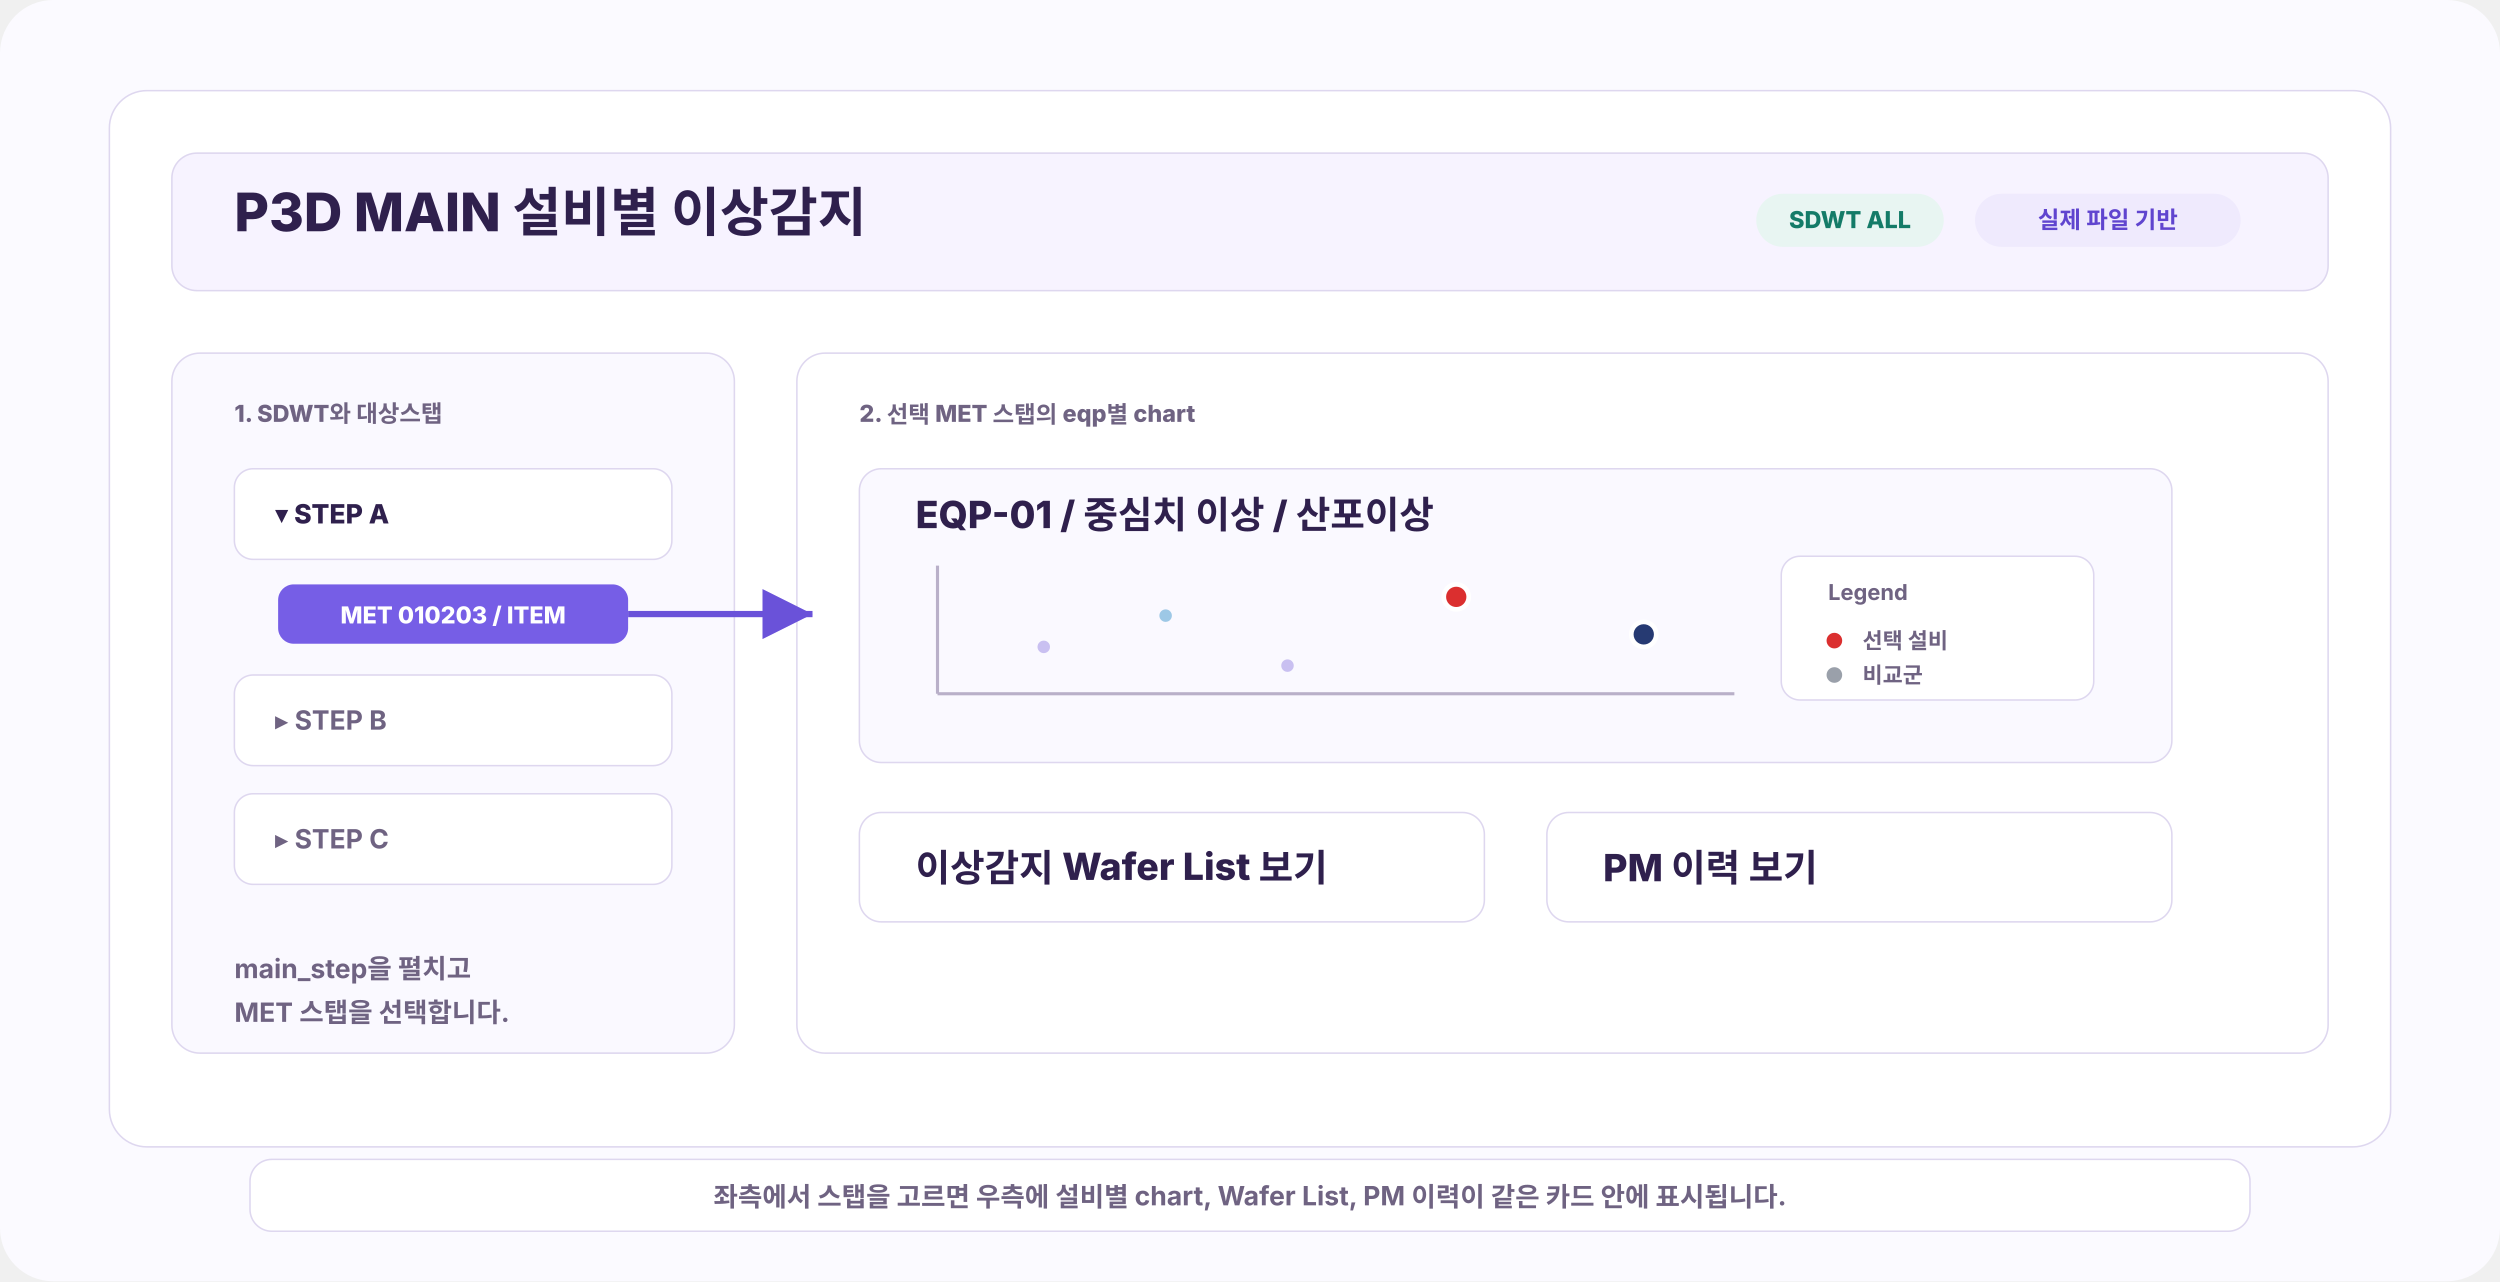
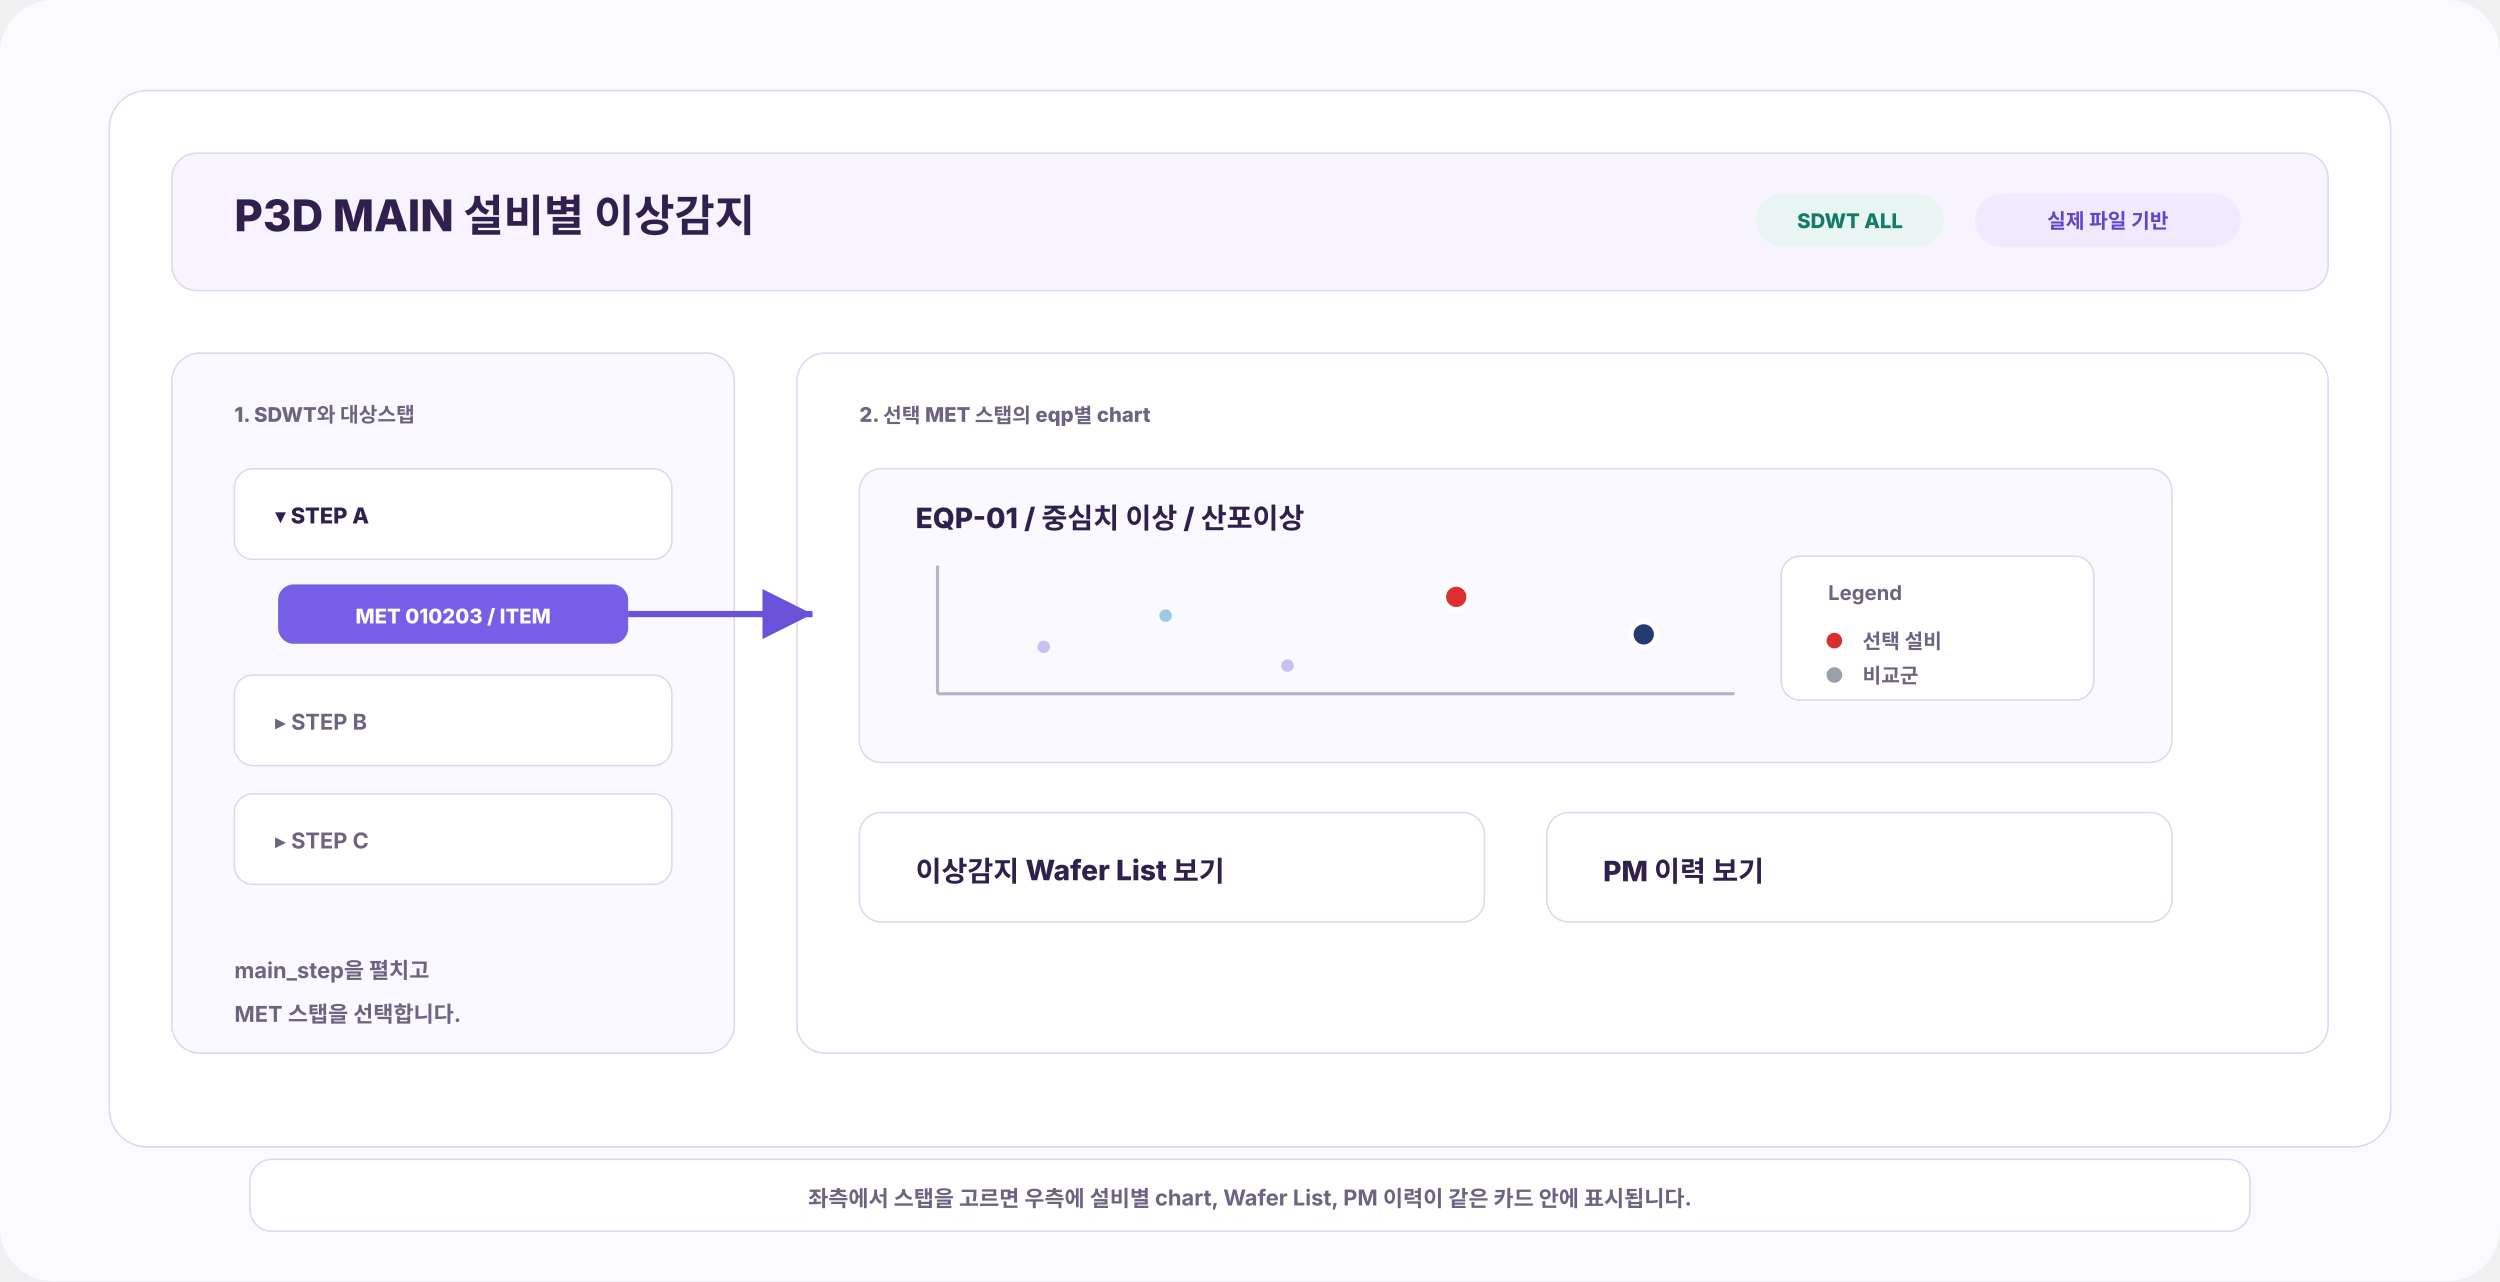
<svg xmlns="http://www.w3.org/2000/svg" width="1600" height="820" viewBox="0 0 1600 820" role="img" aria-labelledby="title desc">
  <defs>
    <marker id="arrow" markerWidth="12" markerHeight="12" refX="10" refY="6" orient="auto">
      <path d="M2 2l8 4-8 4z" fill="#6a52d9" />
    </marker>
    <style>
      text{font-family:Pretendard,Inter,Arial,sans-serif}
-       .h1{fill:#2f204d;font-size:34px;font-weight:800}
-       .h2{fill:#2f204d;font-size:24px;font-weight:800}
-       .label{fill:#6f6382;font-size:15px;font-weight:800}
-       .body{fill:#6f6382;font-size:17px;font-weight:650}
-       .small{fill:#6f6382;font-size:14px;font-weight:700}
+       .h1{fill:#2f204d;font-size:28px;font-weight:800}
+       .h2{fill:#2f204d;font-size:18px;font-weight:800}
+       .label{fill:#6f6382;font-size:13px;font-weight:800}
+       .body{fill:#6f6382;font-size:14px;font-weight:650}
+       .small{fill:#6f6382;font-size:13px;font-weight:700}
    </style>
  </defs>
  <rect width="1600" height="820" rx="34" fill="#fbfaff" />
  <rect x="70" y="58" width="1460" height="676" rx="24" fill="#ffffff" stroke="#ded7ef" />
  <rect x="110" y="98" width="1380" height="88" rx="16" fill="#f7f3ff" stroke="#ded7ef" />
  <text class="h1" x="150" y="148">P3D MAIN 설비별 이상감지</text>
  <rect x="1124" y="124" width="120" height="34" rx="17" fill="#e8f5f2" />
-   <text x="1184" y="146" text-anchor="middle" fill="#147b68" font-family="Pretendard,Inter,Arial,sans-serif" font-size="15" font-weight="800">SDWT ALL</text>
+   <text x="1184" y="146" text-anchor="middle" fill="#147b68" font-family="Pretendard,Inter,Arial,sans-serif" font-size="13" font-weight="800">SDWT ALL</text>
  <rect x="1264" y="124" width="170" height="34" rx="17" fill="#efeafd" />
-   <text x="1349" y="146" text-anchor="middle" fill="#6045cf" font-family="Pretendard,Inter,Arial,sans-serif" font-size="15" font-weight="800">실제 파일 기반</text>
+   <text x="1349" y="146" text-anchor="middle" fill="#6045cf" font-family="Pretendard,Inter,Arial,sans-serif" font-size="13" font-weight="800">실제 파일 기반</text>
  <rect x="110" y="226" width="360" height="448" rx="18" fill="#faf9ff" stroke="#ded7ef" />
  <text class="label" x="150" y="270">1. SDWT와 대상스탭</text>
  <rect x="150" y="300" width="280" height="58" rx="12" fill="#ffffff" stroke="#ded7ef" />
-   <text x="176" y="335" fill="#2f204d" font-family="Pretendard,Inter,Arial,sans-serif" font-size="17" font-weight="800">▾ STEP A</text>
+   <text x="176" y="335" fill="#2f204d" font-family="Pretendard,Inter,Arial,sans-serif" font-size="14" font-weight="800">▾ STEP A</text>
  <rect x="178" y="374" width="224" height="38" rx="10" fill="#765ee6" />
-   <text x="290" y="399" text-anchor="middle" fill="#ffffff" font-family="Pretendard,Inter,Arial,sans-serif" font-size="15" font-weight="800">MET 010203 / ITEM</text>
+   <text x="290" y="399" text-anchor="middle" fill="#ffffff" font-family="Pretendard,Inter,Arial,sans-serif" font-size="13" font-weight="800">MET 010203 / ITEM</text>
  <rect x="150" y="432" width="280" height="58" rx="12" fill="#ffffff" stroke="#ded7ef" />
-   <text x="176" y="467" fill="#6f6382" font-family="Pretendard,Inter,Arial,sans-serif" font-size="17" font-weight="700">▸ STEP B</text>
+   <text x="176" y="467" fill="#6f6382" font-family="Pretendard,Inter,Arial,sans-serif" font-size="14" font-weight="700">▸ STEP B</text>
  <rect x="150" y="508" width="280" height="58" rx="12" fill="#ffffff" stroke="#ded7ef" />
-   <text x="176" y="543" fill="#6f6382" font-family="Pretendard,Inter,Arial,sans-serif" font-size="17" font-weight="700">▸ STEP C</text>
+   <text x="176" y="543" fill="#6f6382" font-family="Pretendard,Inter,Arial,sans-serif" font-size="14" font-weight="700">▸ STEP C</text>
  <text class="body" x="150" y="626">main_step을 펼치고</text>
  <text class="body" x="150" y="654">MET 스탭을 선택합니다.</text>
  <rect x="510" y="226" width="980" height="448" rx="18" fill="#ffffff" stroke="#ded7ef" />
  <text class="label" x="550" y="270">2. 선택 MET 스탭의 eqp별 chart</text>
  <rect x="550" y="300" width="840" height="188" rx="14" fill="#faf9ff" stroke="#ded7ef" />
  <text class="h2" x="586" y="338">EQP-01 / 중심치 이상 / 산포이상</text>
  <line x1="600" y1="444" x2="1110" y2="444" stroke="#b9b0c9" stroke-width="2" />
  <line x1="600" y1="362" x2="600" y2="444" stroke="#b9b0c9" stroke-width="2" />
  <circle cx="668" cy="414" r="4" fill="#8d7adf" opacity="0.45" />
  <circle cx="746" cy="394" r="4" fill="#2d8bc7" opacity="0.45" />
  <circle cx="824" cy="426" r="4" fill="#8d7adf" opacity="0.45" />
  <circle cx="932" cy="382" r="8" fill="#db2f2f" stroke="#ffffff" stroke-width="3" />
  <circle cx="1052" cy="406" r="8" fill="#263a72" stroke="#ffffff" stroke-width="3" />
  <rect x="1140" y="356" width="200" height="92" rx="12" fill="#ffffff" stroke="#ded7ef" />
  <text class="small" x="1170" y="384">Legend</text>
  <circle cx="1174" cy="410" r="5" fill="#db2f2f" />
  <text class="small" x="1192" y="415" fill="#2f204d">선택 설비</text>
  <circle cx="1174" cy="432" r="5" fill="#9aa0aa" />
  <text class="small" x="1192" y="437">비교군</text>
  <rect x="550" y="520" width="400" height="70" rx="14" fill="#ffffff" stroke="#ded7ef" />
  <text class="h2" x="586" y="564">이상감지 Wafer List 보기</text>
  <rect x="990" y="520" width="400" height="70" rx="14" fill="#ffffff" stroke="#ded7ef" />
  <text class="h2" x="1026" y="564">PM 이력 보기</text>
  <path d="M402 393h118" stroke="#6a52d9" stroke-width="4" fill="none" marker-end="url(#arrow)" />
  <rect x="160" y="742" width="1280" height="46" rx="14" fill="#ffffff" stroke="#ded7ef" />
  <text class="body" x="800" y="772" text-anchor="middle">좌측에서 스탭을 고르면 우측에 설비별 chart, Wafer List, PM 이력이 같은 카드 안에 표시됩니다.</text>
</svg>
